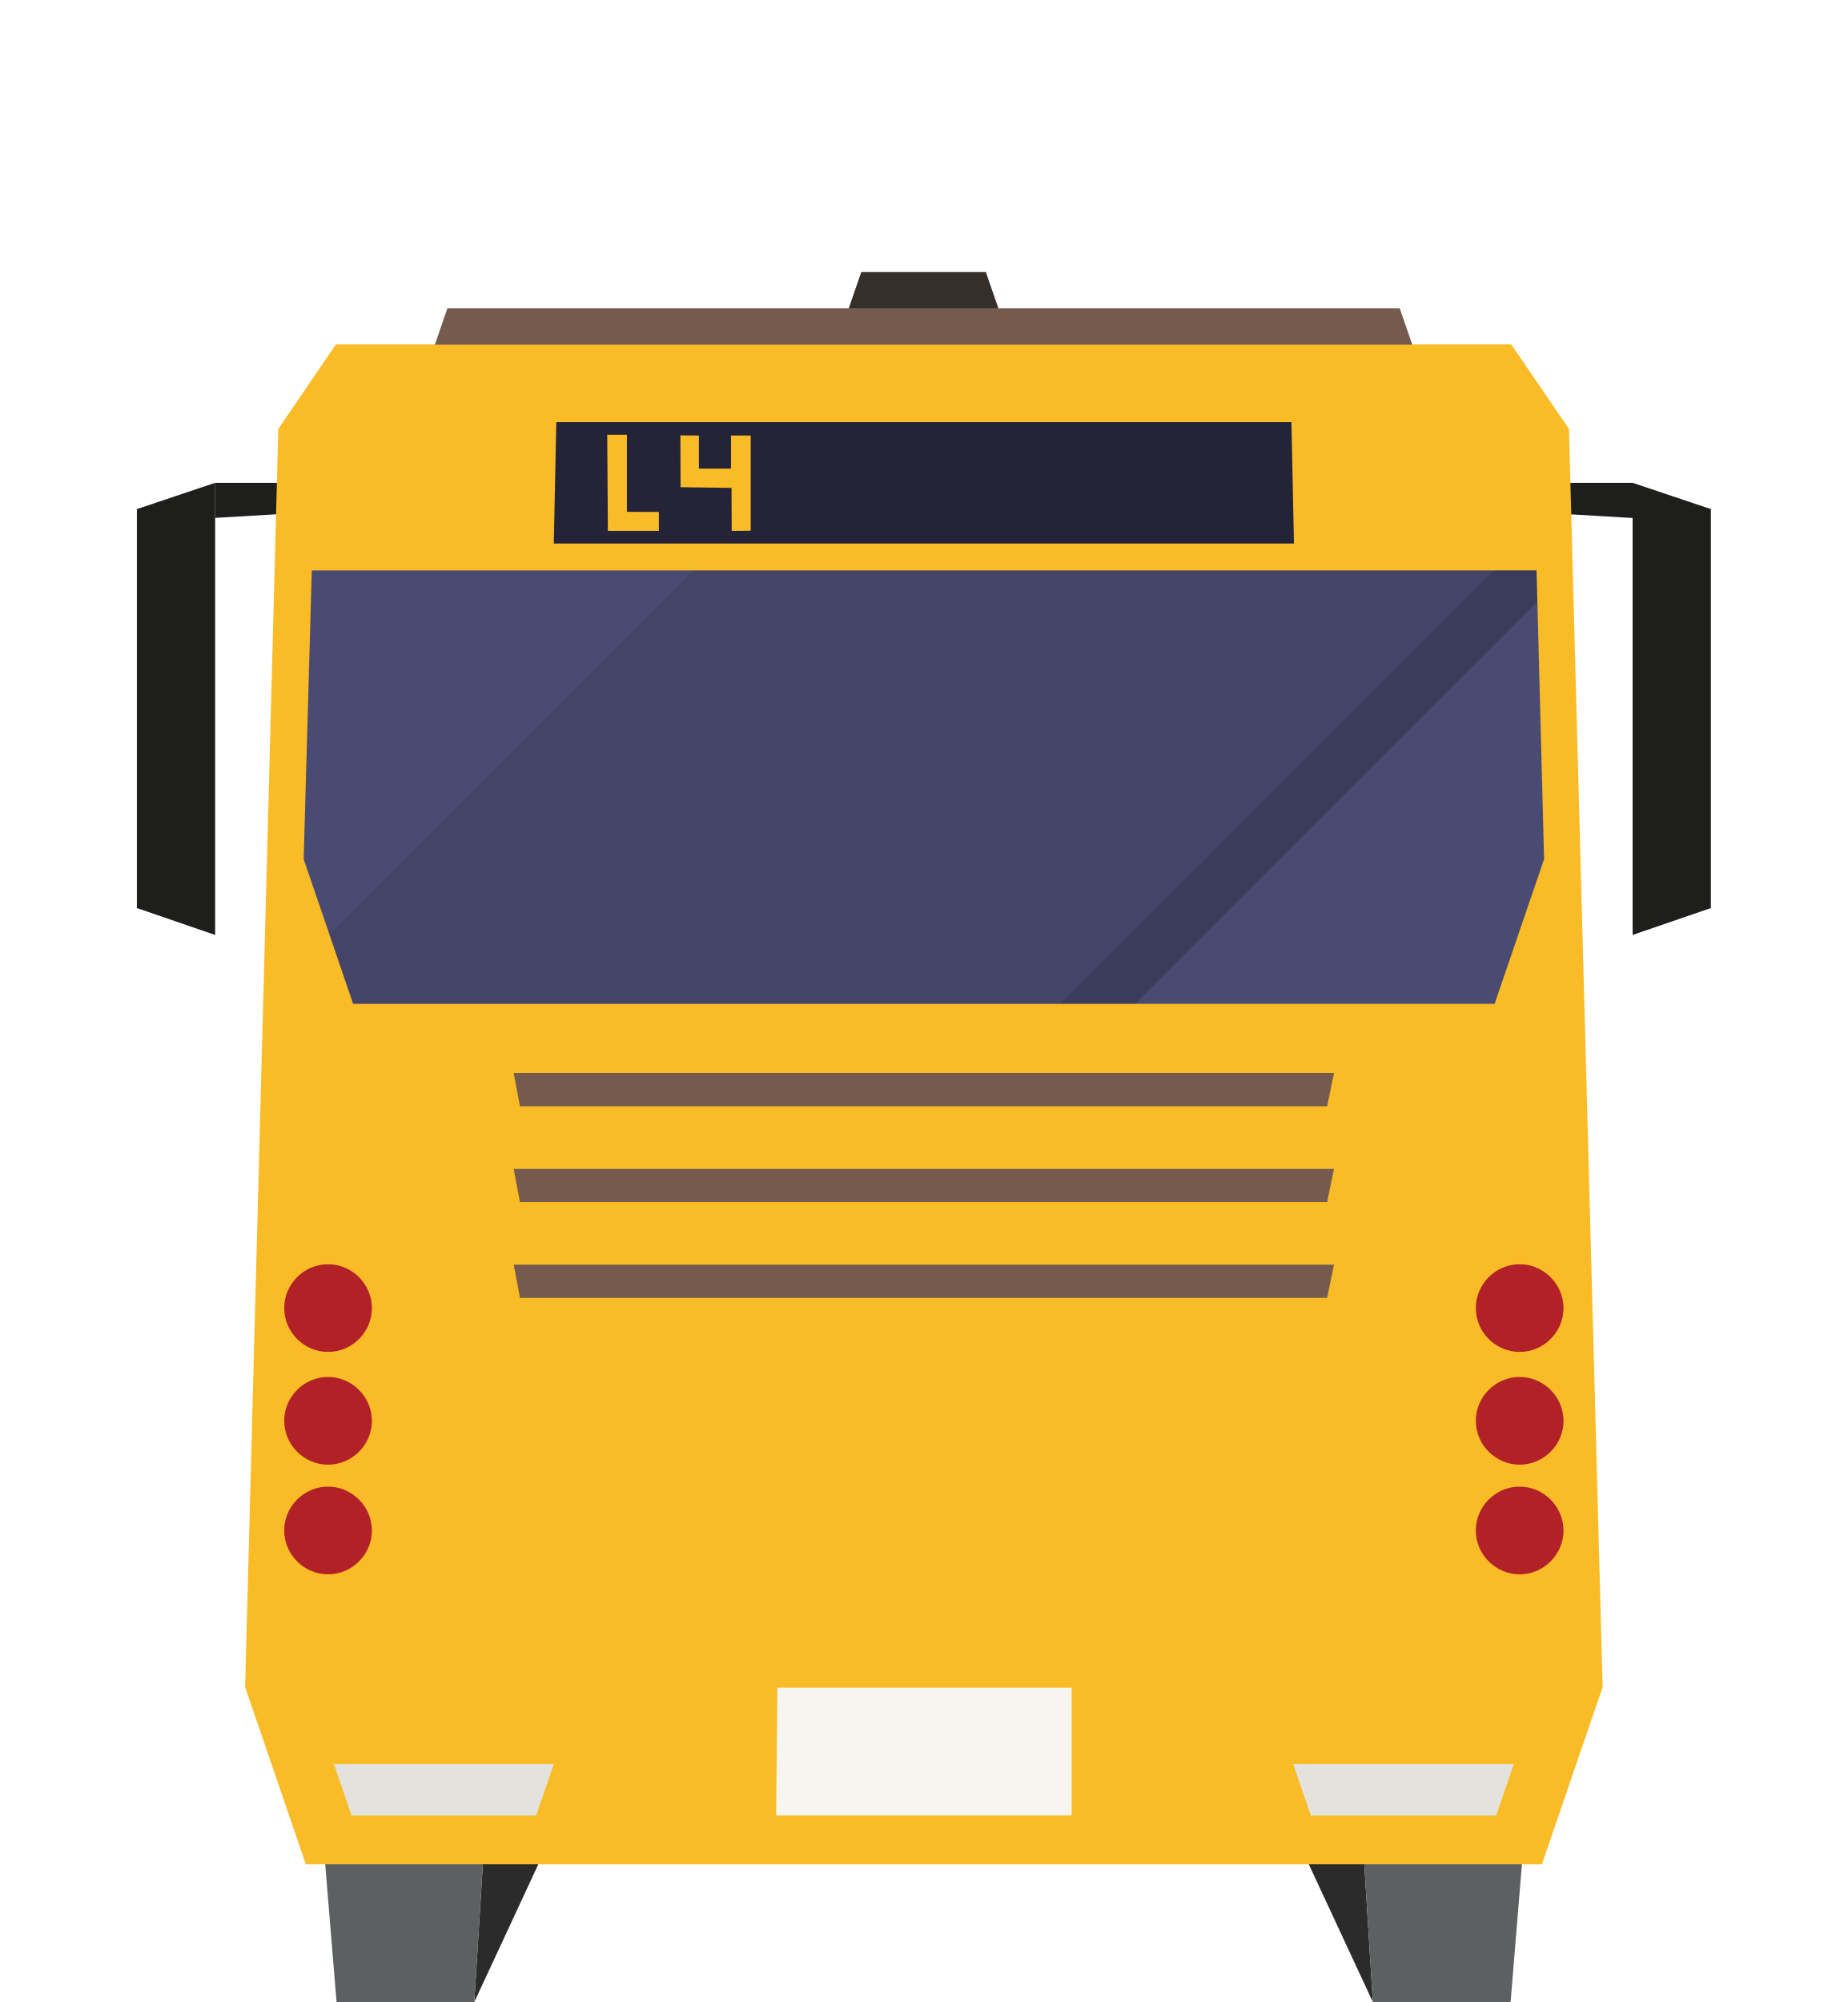
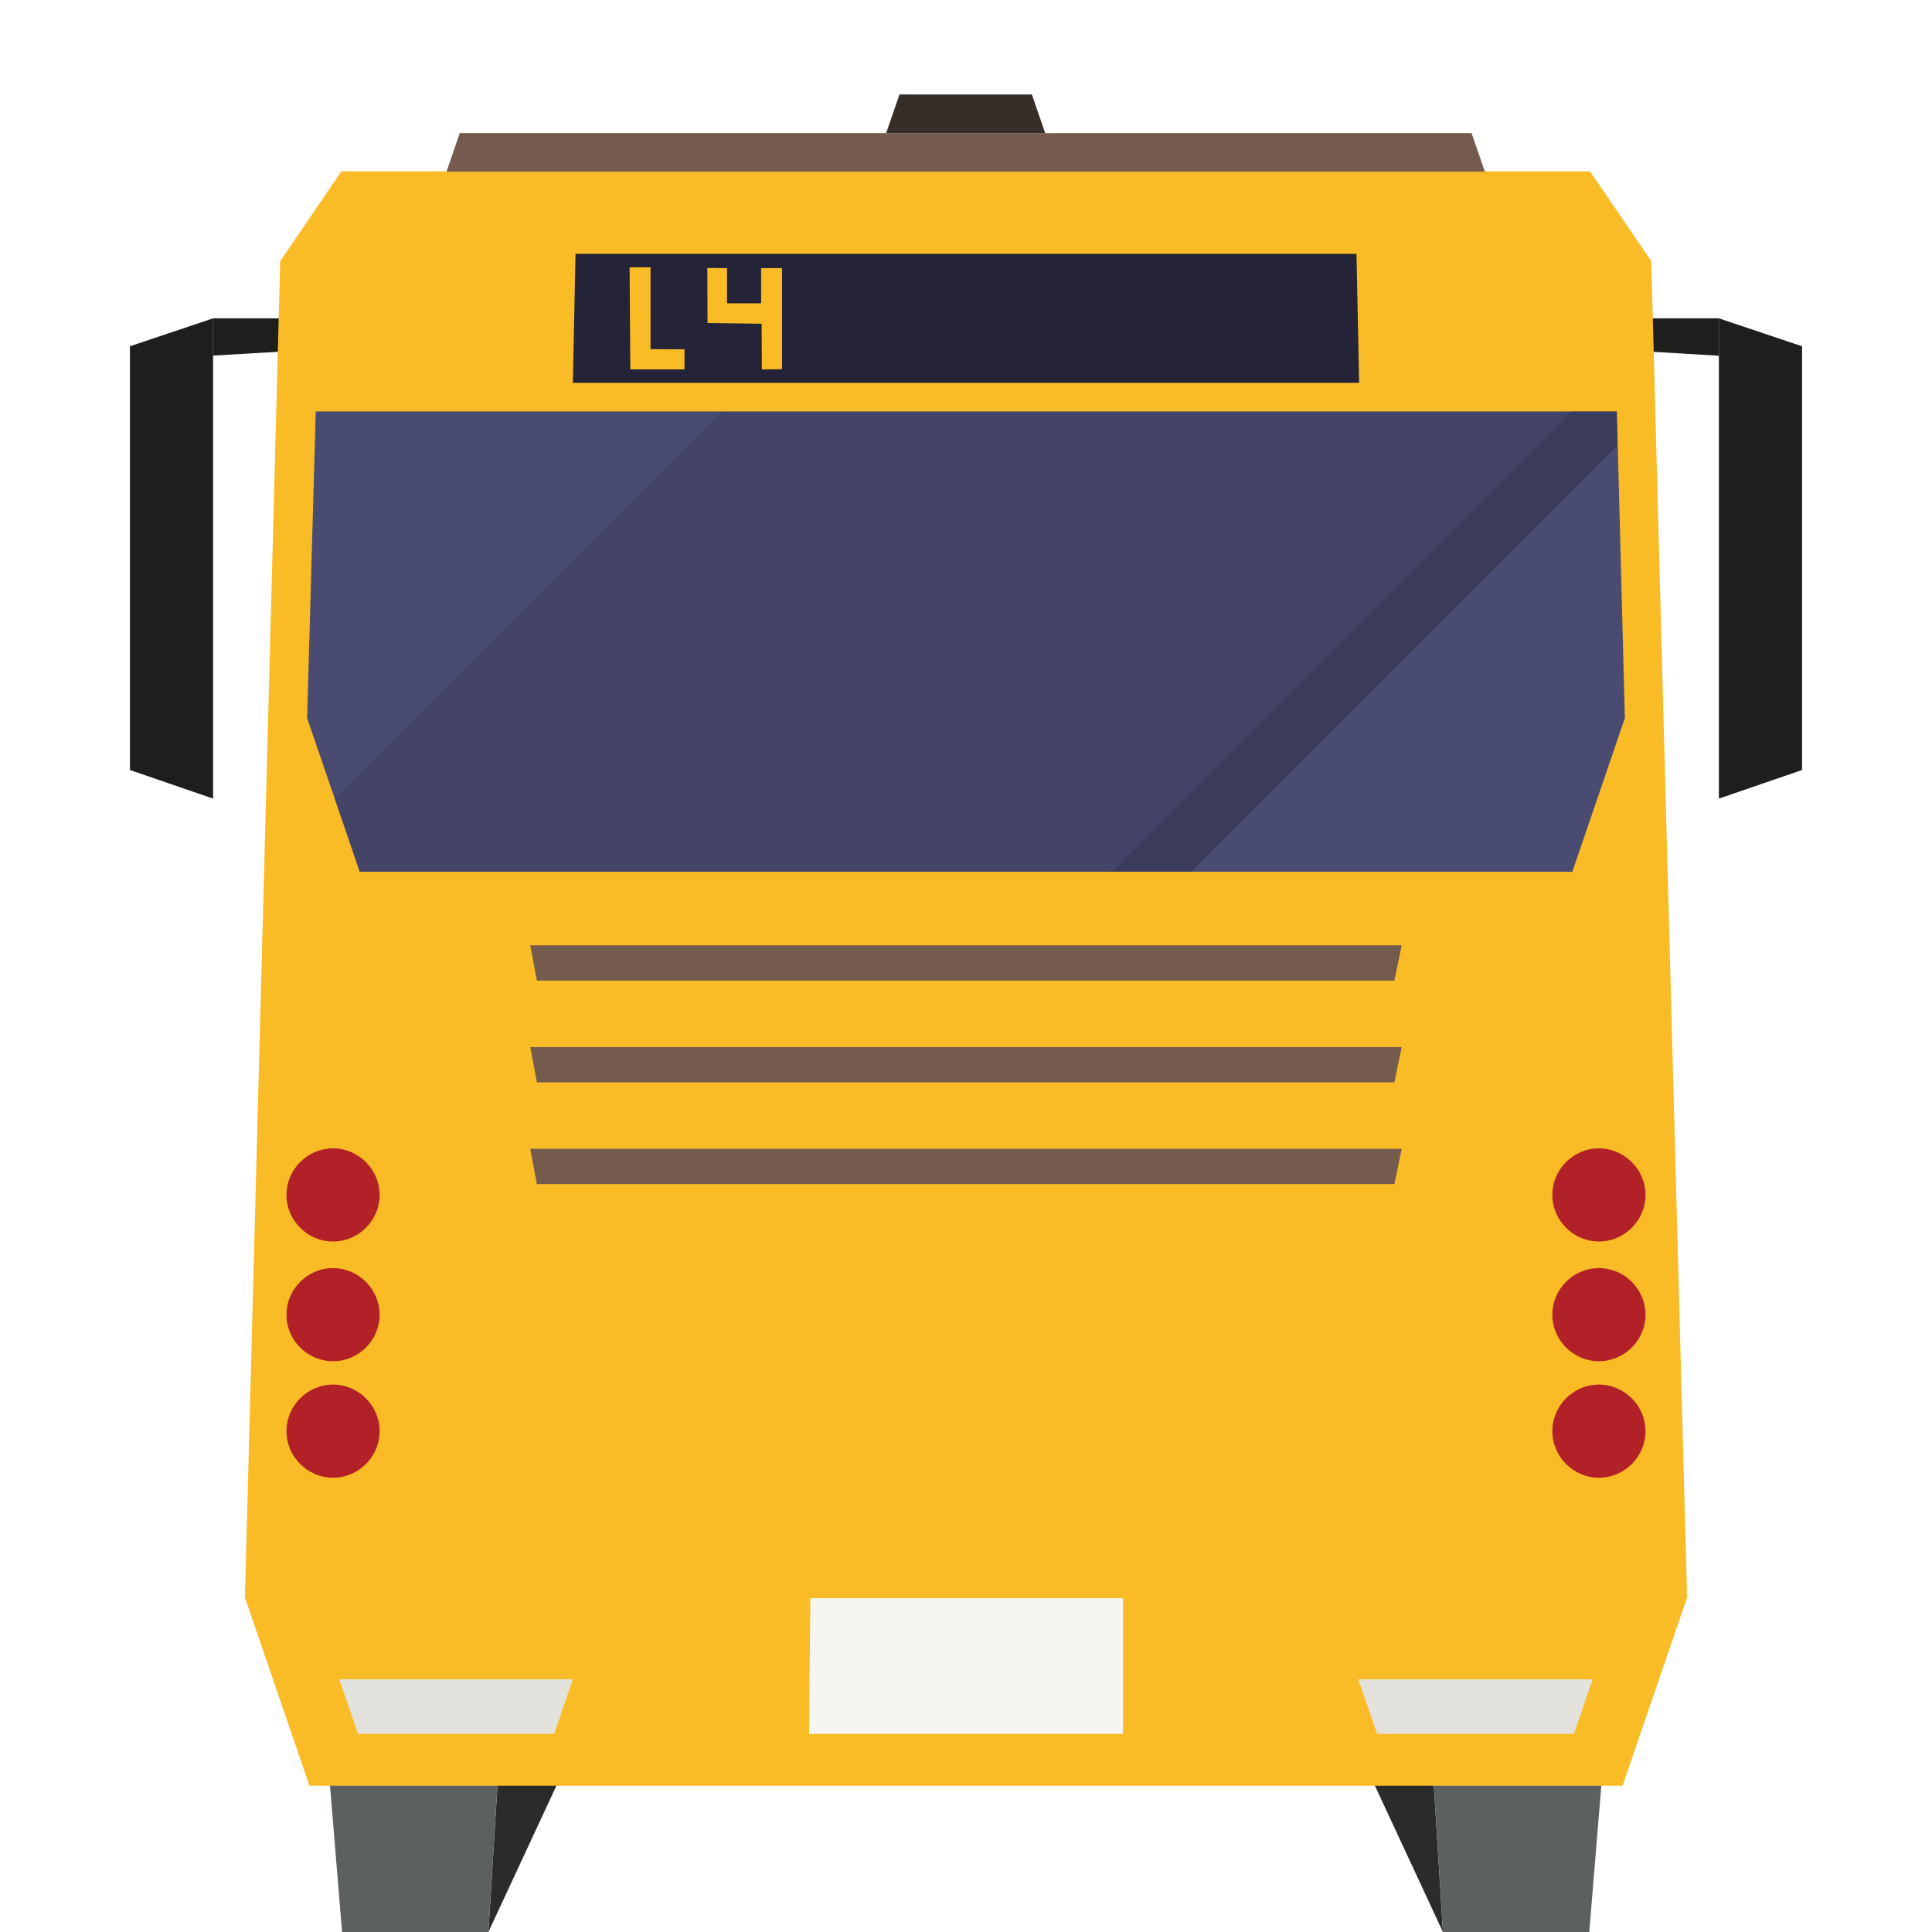
- <svg xmlns="http://www.w3.org/2000/svg" width="100%" height="100%" viewBox="0 0 288 312" version="1.1" xml:space="preserve" style="fill-rule:evenodd;clip-rule:evenodd;stroke-linejoin:round;stroke-miterlimit:2;">
-   <g id="brt-bus-outbound">
+ <svg xmlns="http://www.w3.org/2000/svg" width="100%" height="100%" viewBox="0 0 360 360" version="1.1" xml:space="preserve" style="fill-rule:evenodd;clip-rule:evenodd;stroke-linejoin:round;stroke-miterlimit:2;">
+   <g id="brt-bus-outbound" transform="matrix(1.27,0,0,1.27,-2.88,-36.24)">
    <g transform="matrix(0.459284,0,0,0.459284,21.3343,42.4)">
      <path d="M26.56,224.93L0,215.8L0,80.43L26.56,71.51L26.56,224.93Z" style="fill:rgb(30,30,28);fill-rule:nonzero;" />
    </g>
    <g transform="matrix(0.459284,0,0,0.459284,21.3343,42.4)">
      <path d="M26.56,83.41L48.24,82.13L48.45,134.83L54.61,137L53.12,71.51L26.56,71.51L26.56,83.41Z" style="fill:rgb(30,30,28);fill-rule:nonzero;" />
    </g>
    <g transform="matrix(0.459284,0,0,0.459284,21.3343,42.4)">
      <path d="M507.6,71.51L534.16,80.43L534.16,215.8L507.6,224.93L507.6,71.51Z" style="fill:rgb(30,30,28);fill-rule:nonzero;" />
    </g>
    <g transform="matrix(0.459284,0,0,0.459284,21.3343,42.4)">
      <path d="M507.6,71.51L481,71.51L479.55,137L485.71,134.87L485.92,82.17L507.6,83.45L507.6,71.51Z" style="fill:rgb(30,30,28);fill-rule:nonzero;" />
    </g>
    <g transform="matrix(0.459284,0,0,0.459284,21.3343,42.4)">
      <path d="M114.51,587L168.06,471.83L124.28,429.33" style="fill:rgb(43,43,43);fill-rule:nonzero;" />
    </g>
    <g transform="matrix(0.459284,0,0,0.459284,21.3343,42.4)">
      <path d="M54.79,429.36L67.76,587L114.51,587L124.28,429.33L54.79,429.36Z" style="fill:rgb(93,96,97);fill-rule:nonzero;" />
    </g>
    <g transform="matrix(0.459284,0,0,0.459284,21.3343,42.4)">
      <path d="M419.44,587L365.89,471.86L409.67,429.36" style="fill:rgb(43,43,43);fill-rule:nonzero;" />
    </g>
    <g transform="matrix(0.459284,0,0,0.459284,21.3343,42.4)">
      <path d="M479.16,429.36L466.19,587L419.44,587L409.67,429.33L479.16,429.36Z" style="fill:rgb(93,96,97);fill-rule:nonzero;" />
    </g>
    <g transform="matrix(0.459284,0,0,0.459284,21.3343,42.4)">
      <path d="M486,53.23L466.41,24.55L67.54,24.55L48,53.23L36.73,480.15L57.34,540.28L476.82,540.28L497.43,480.15L486,53.23Z" style="fill:rgb(249,188,39);fill-rule:nonzero;" />
    </g>
    <g transform="matrix(0.459284,0,0,0.459284,21.3343,42.4)">
      <path d="M101.12,24.65L105.37,12.32L428.58,12.32L432.83,24.65L101.12,24.65Z" style="fill:rgb(116,91,77);fill-rule:nonzero;" />
    </g>
    <g transform="matrix(0.459284,0,0,0.459284,21.3343,42.4)">
      <path d="M241.58,12.32L245.83,0L288.12,0L292.37,12.32L241.58,12.32Z" style="fill:rgb(54,46,40);fill-rule:nonzero;" />
    </g>
    <g transform="matrix(0.459284,0,0,0.459284,21.3343,42.4)">
      <path d="M391.82,50.9L142.34,50.9L141.49,92.12L392.67,92.12L391.82,50.9Z" style="fill:rgb(36,35,56);fill-rule:nonzero;" />
    </g>
    <g transform="matrix(0.459284,0,0,0.459284,21.3343,42.4)">
      <path d="M159.84,87.82L159.62,55.2L166.3,55.2L166.3,81.35L177.15,81.4L177.15,87.82L159.84,87.82Z" style="fill:rgb(249,188,39);fill-rule:nonzero;" />
    </g>
    <g transform="matrix(0.459284,0,0,0.459284,21.3343,42.4)">
      <path d="M184.45,55.41L184.51,73L201.8,73.23L201.86,87.83L208.31,87.77L208.31,55.47L201.63,55.47L201.63,66.7L190.73,66.7L190.73,55.47L184.45,55.41Z" style="fill:rgb(249,188,39);fill-rule:nonzero;" />
    </g>
    <g transform="matrix(0.459284,0,0,0.459284,21.3343,42.4)">
      <path d="M477.56,199.22L460.77,248.3L73.39,248.3L65.34,224.75L56.6,199.22L59.36,101.25L475.01,101.25L475.29,112.01L477.56,199.22Z" style="fill:rgb(74,75,115);fill-rule:nonzero;" />
    </g>
    <g transform="matrix(0.459284,0,0,0.459284,21.3343,42.4)">
      <path d="M460.2,101.25L313.15,248.3L73.39,248.3L65.34,224.75L188.84,101.25L460.2,101.25Z" style="fill-opacity:0.1;fill-rule:nonzero;" />
    </g>
    <g transform="matrix(0.459284,0,0,0.459284,21.3343,42.4)">
      <path d="M475.19,112.01L338.89,248.3L313.35,248.3L460.39,101.25L474.9,101.25L475.19,112.01Z" style="fill-opacity:0.2;fill-rule:nonzero;" />
    </g>
    <g transform="matrix(0.459284,0,0,0.459284,21.3343,42.4)">
      <path d="M406.27,271.79L403.93,283.06L130,283.06L127.87,271.79L406.27,271.79Z" style="fill:rgb(116,91,77);fill-rule:nonzero;" />
    </g>
    <g transform="matrix(0.459284,0,0,0.459284,21.3343,42.4)">
      <path d="M406.27,304.31L403.93,315.57L130,315.57L127.87,304.31L406.27,304.31Z" style="fill:rgb(116,91,77);fill-rule:nonzero;" />
    </g>
    <g transform="matrix(0.459284,0,0,0.459284,21.3343,42.4)">
      <path d="M406.27,336.82L403.93,348.08L130,348.08L127.87,336.82L406.27,336.82Z" style="fill:rgb(116,91,77);fill-rule:nonzero;" />
    </g>
    <g transform="matrix(0.459284,0,0,0.459284,21.3343,42.4)">
      <path d="M467.26,506.28L461.31,523.71L398.41,523.71L392.41,506.28L467.26,506.28Z" style="fill:rgb(228,226,220);fill-rule:nonzero;" />
    </g>
    <g transform="matrix(0.459284,0,0,0.459284,21.3343,42.4)">
      <path d="M141.49,506.28L135.49,523.71L72.86,523.71L66.86,506.28L141.49,506.28Z" style="fill:rgb(228,226,220);fill-rule:nonzero;" />
    </g>
    <g transform="matrix(0.459284,0,0,0.459284,21.3343,42.4)">
      <path d="M217.36,480.36L216.93,523.71L317.23,523.71L317.23,480.36L217.36,480.36Z" style="fill:rgb(247,245,240);fill-rule:nonzero;" />
    </g>
    <g transform="matrix(0.459284,0,0,0.459284,21.3343,42.4)">
      <path d="M79.76,427C79.76,435.163 73.043,441.88 64.88,441.88C56.717,441.88 50,435.163 50,427C50,418.837 56.717,412.12 64.88,412.12C64.883,412.12 64.887,412.12 64.89,412.12C73.041,412.147 79.738,418.849 79.76,427" style="fill:rgb(177,33,39);fill-rule:nonzero;" />
    </g>
    <g transform="matrix(0.459284,0,0,0.459284,21.3343,42.4)">
      <path d="M79.76,389.78C79.76,389.783 79.76,389.787 79.76,389.79C79.76,397.953 73.043,404.67 64.88,404.67C56.717,404.67 50,397.953 50,389.79C50,381.627 56.717,374.91 64.88,374.91C64.883,374.91 64.887,374.91 64.89,374.91C73.037,374.937 79.733,381.633 79.76,389.78" style="fill:rgb(177,33,39);fill-rule:nonzero;" />
    </g>
    <g transform="matrix(0.459284,0,0,0.459284,21.3343,42.4)">
      <path d="M79.76,351.53C79.76,351.533 79.76,351.537 79.76,351.54C79.76,359.703 73.043,366.42 64.88,366.42C56.717,366.42 50,359.703 50,351.54C50,343.377 56.717,336.66 64.88,336.66C64.883,336.66 64.887,336.66 64.89,336.66C73.037,336.687 79.733,343.383 79.76,351.53" style="fill:rgb(177,33,39);fill-rule:nonzero;" />
    </g>
    <g transform="matrix(0.459284,0,0,0.459284,21.3343,42.4)">
      <path d="M484.15,427C484.15,435.163 477.433,441.88 469.27,441.88C461.107,441.88 454.39,435.163 454.39,427C454.39,418.837 461.107,412.12 469.27,412.12C477.425,412.142 484.128,418.845 484.15,427" style="fill:rgb(177,33,39);fill-rule:nonzero;" />
    </g>
    <g transform="matrix(0.459284,0,0,0.459284,21.3343,42.4)">
      <path d="M484.15,389.78C484.15,389.783 484.15,389.787 484.15,389.79C484.15,397.953 477.433,404.67 469.27,404.67C461.107,404.67 454.39,397.953 454.39,389.79C454.39,381.627 461.107,374.91 469.27,374.91C477.421,374.932 484.123,381.629 484.15,389.78" style="fill:rgb(177,33,39);fill-rule:nonzero;" />
    </g>
    <g transform="matrix(0.459284,0,0,0.459284,21.3343,42.4)">
      <path d="M484.15,351.53C484.15,351.533 484.15,351.537 484.15,351.54C484.15,359.703 477.433,366.42 469.27,366.42C461.107,366.42 454.39,359.703 454.39,351.54C454.39,343.377 461.107,336.66 469.27,336.66C477.421,336.682 484.123,343.379 484.15,351.53" style="fill:rgb(177,33,39);fill-rule:nonzero;" />
    </g>
  </g>
</svg>
